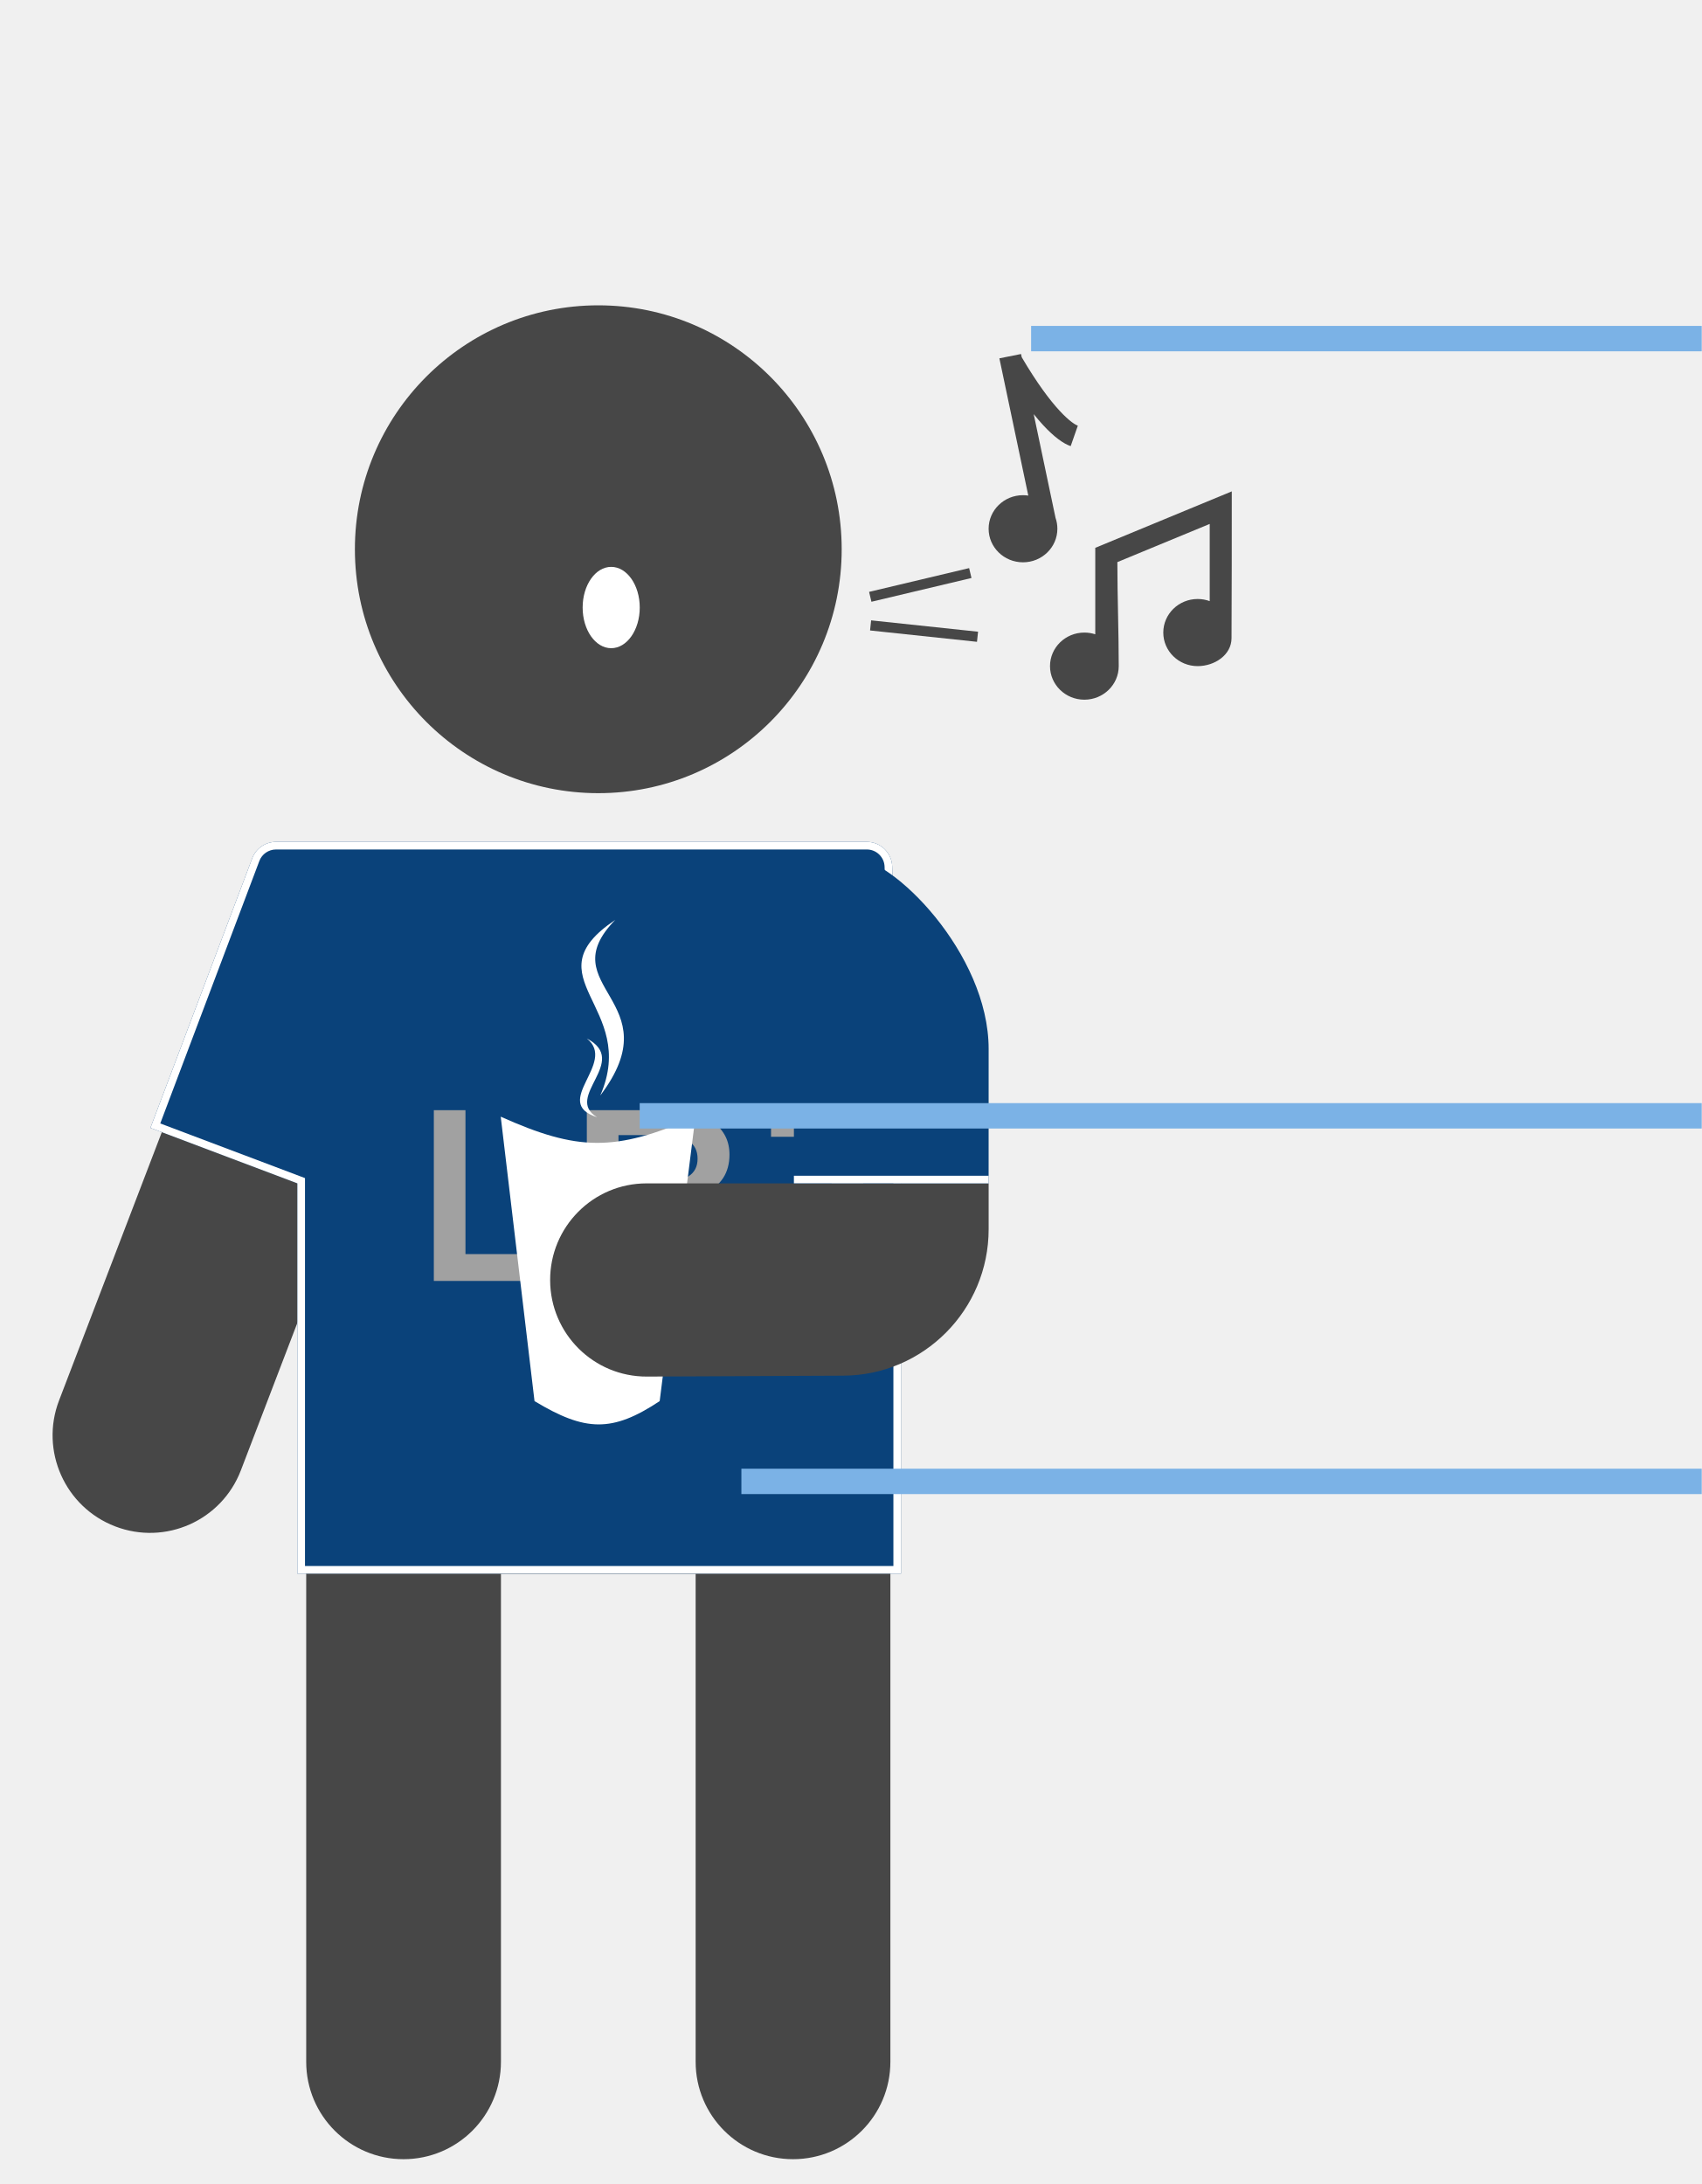
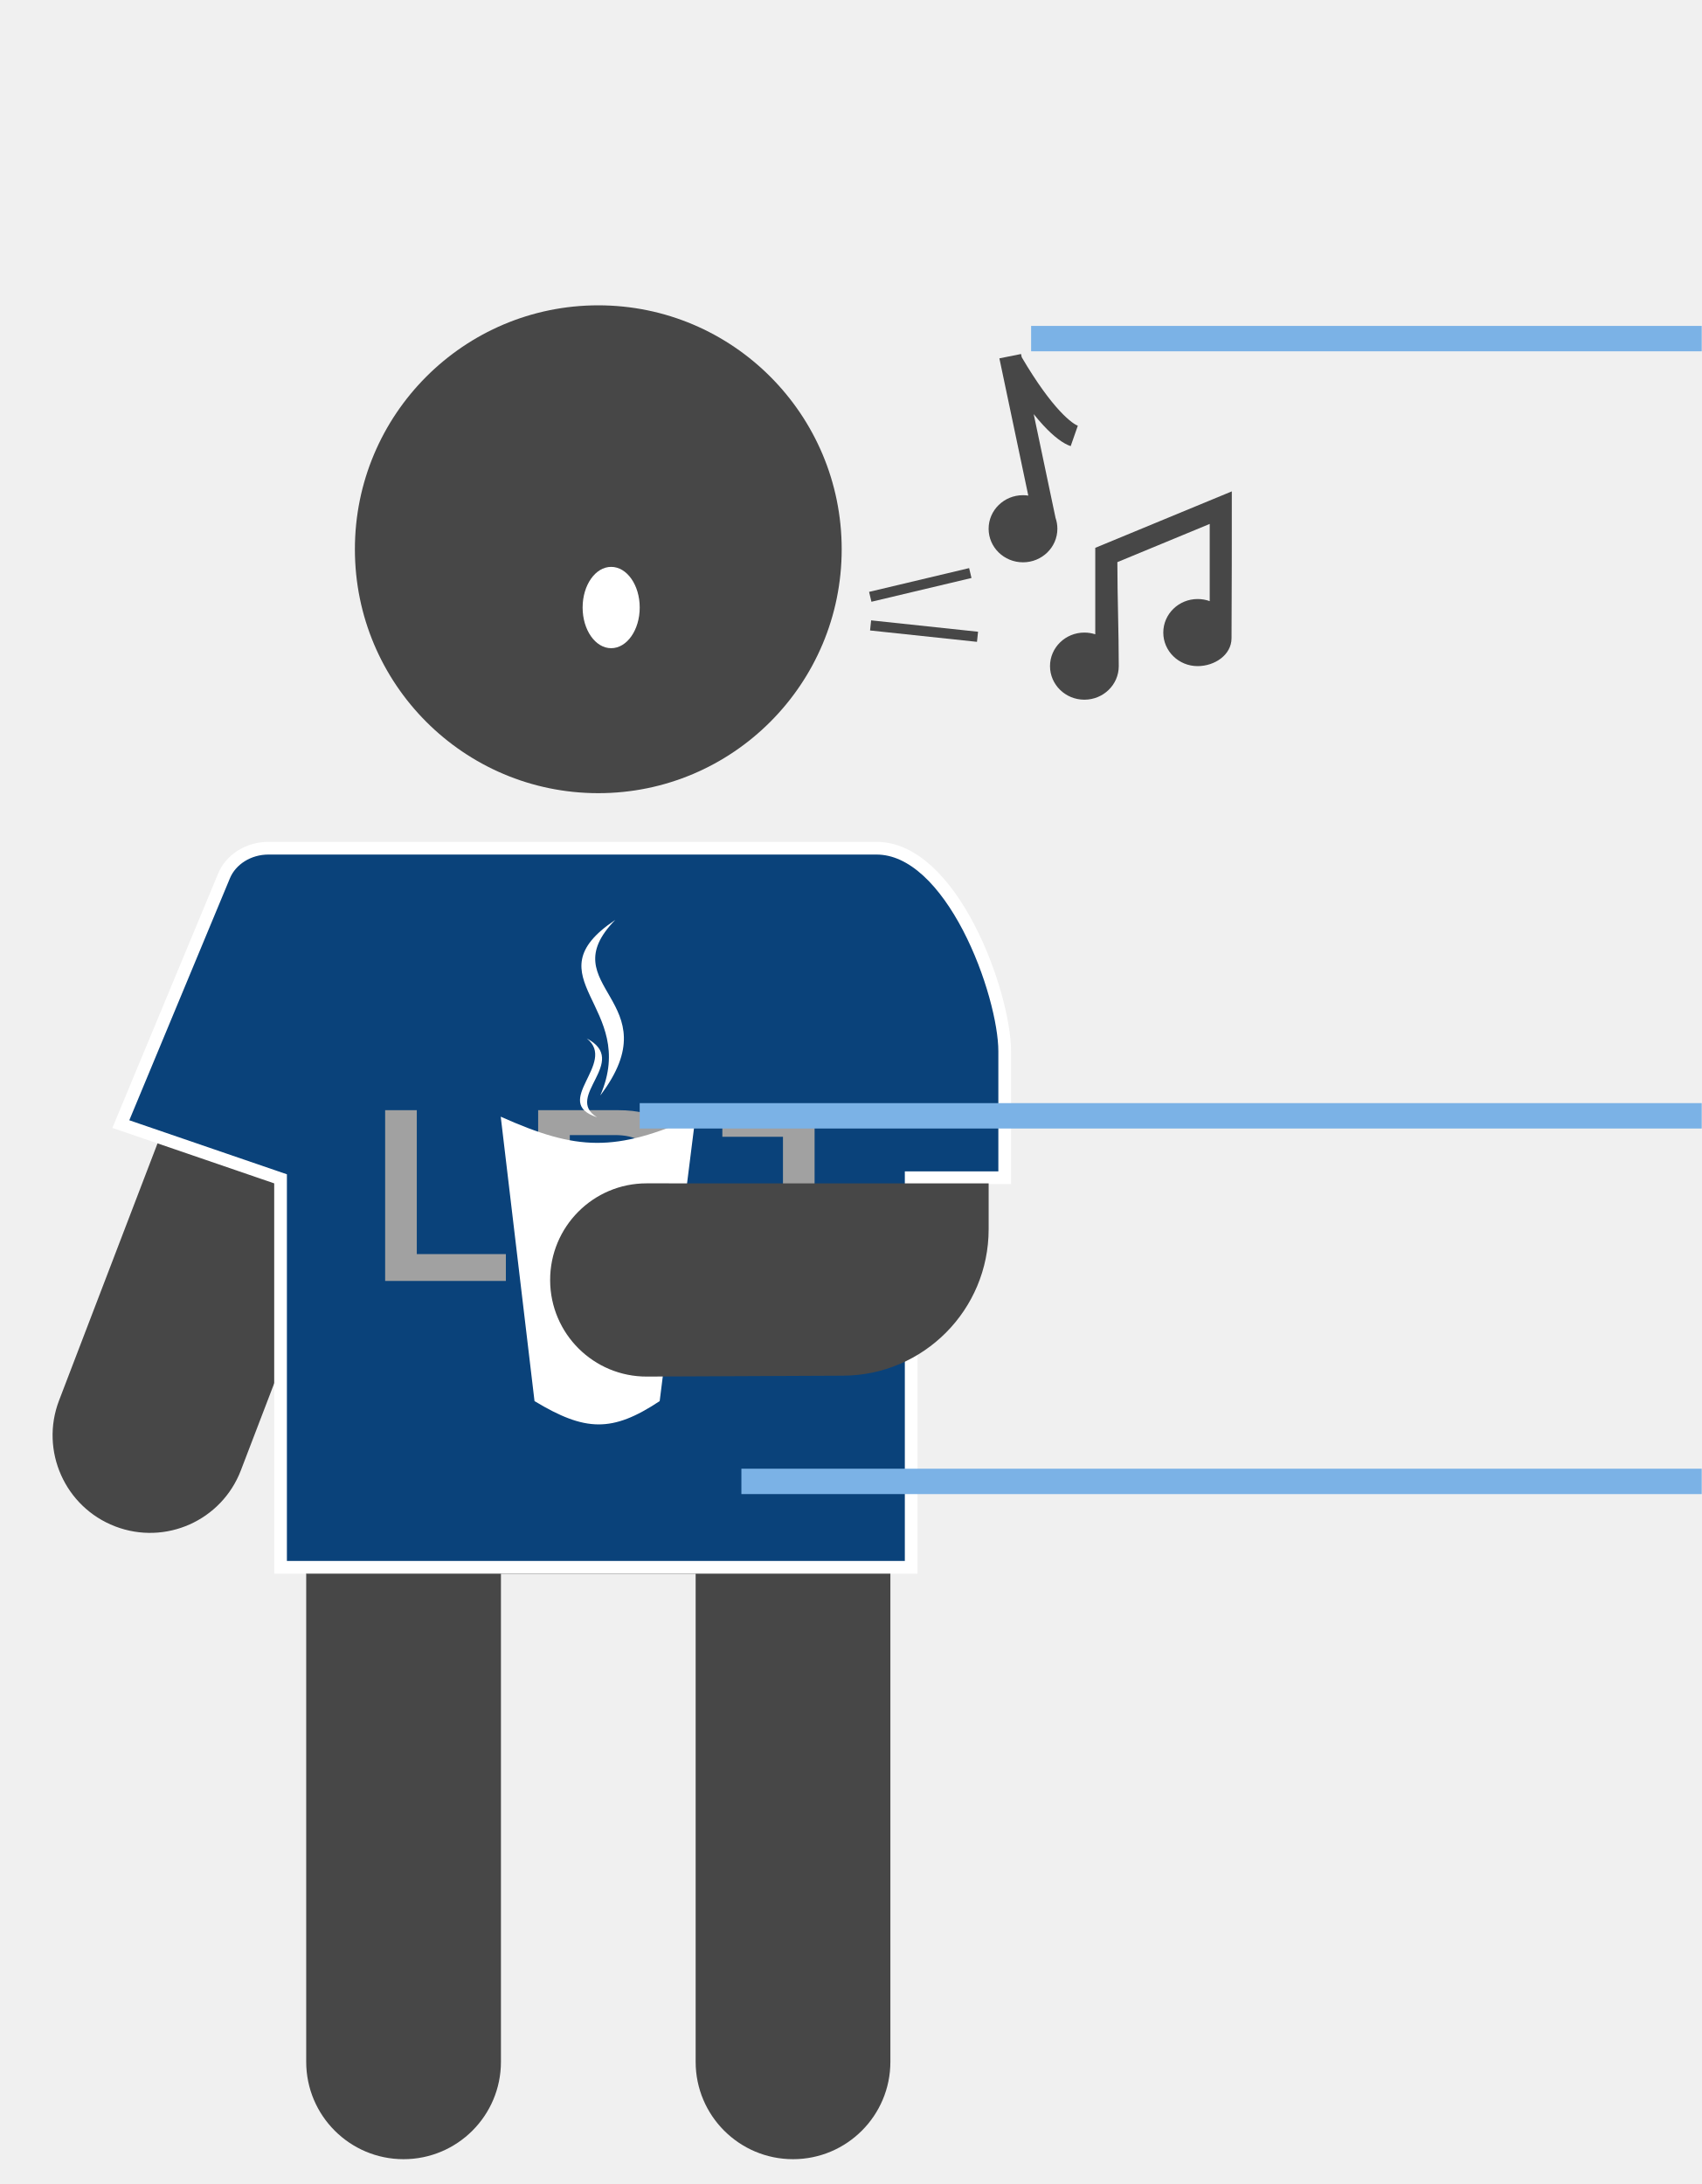
<svg xmlns="http://www.w3.org/2000/svg" width="67" height="86" viewBox="0 0 67 86" fill="none">
-   <g clip-path="url(#clip0_320_4559)">
+   <g clip-path="url(#clip0_403_3028)">
    <path fill-rule="evenodd" clip-rule="evenodd" d="M15.889 52.365C13.772 52.365 12.056 54.081 12.056 56.198V81.189C12.056 83.306 13.772 85.023 15.889 85.023C18.006 85.023 19.723 83.306 19.723 81.189V56.198C19.723 54.081 18.006 52.365 15.889 52.365ZM31.223 52.365C29.105 52.365 27.389 54.081 27.389 56.198V81.189C27.389 83.306 29.105 85.023 31.223 85.023C33.34 85.023 35.056 83.306 35.056 81.189V56.198C35.056 54.081 33.34 52.365 31.223 52.365Z" fill="#474747" />
    <path fill-rule="evenodd" clip-rule="evenodd" d="M12.056 51.181L9.483 57.9C8.725 59.878 6.509 60.865 4.532 60.104C2.556 59.344 1.568 57.124 2.325 55.147L9.035 37.626C9.584 36.193 10.745 35.176 12.106 34.76C13.871 33.988 24.619 32.996 35.056 34.808V61.97H12.056V51.181Z" fill="#474747" />
-     <mask id="path-3-inside-1_320_4559" fill="white">
-       <path d="M9.93 33.797C10.077 33.407 10.452 33.15 10.868 33.15C19.703 33.15 24.503 33.15 34.128 33.15C34.669 33.15 35.113 33.581 35.128 34.122L35.474 46.597V61.966H11.708V46.597L5.923 44.413L9.93 33.797Z" />
-     </mask>
-     <path d="M9.93 33.797C10.077 33.407 10.452 33.15 10.868 33.15C19.703 33.15 24.503 33.15 34.128 33.15C34.669 33.15 35.113 33.581 35.128 34.122L35.474 46.597V61.966H11.708V46.597L5.923 44.413L9.93 33.797Z" fill="#0A427A" />
-     <path d="M35.474 61.966V62.266H35.775V61.966H35.474ZM11.708 61.966H11.408V62.266H11.708V61.966ZM5.923 44.413L5.642 44.307L5.536 44.587L5.817 44.693L5.923 44.413ZM11.708 46.597H12.008V46.39L11.814 46.317L11.708 46.597ZM35.474 46.597H35.775L35.774 46.589L35.474 46.597ZM35.128 34.122L34.828 34.13L35.128 34.122ZM10.868 33.15V33.45V33.15ZM9.93 33.797L10.211 33.903L9.93 33.797ZM10.868 33.45C19.703 33.45 24.503 33.45 34.128 33.45V32.85C24.503 32.85 19.703 32.85 10.868 32.85L10.868 33.45ZM35.474 61.666H11.708V62.266H35.474V61.666ZM6.204 44.519L10.211 33.903L9.65 33.691L5.642 44.307L6.204 44.519ZM12.008 61.966V46.597H11.408V61.966H12.008ZM11.814 46.317L6.029 44.132L5.817 44.693L11.602 46.878L11.814 46.317ZM35.175 46.597V61.966H35.775V46.597H35.175ZM34.828 34.13L35.175 46.606L35.774 46.589L35.428 34.114L34.828 34.13ZM34.128 33.45C34.507 33.45 34.817 33.752 34.828 34.13L35.428 34.114C35.408 33.41 34.832 32.85 34.128 32.85V33.45ZM10.868 32.85C10.328 32.85 9.841 33.184 9.65 33.691L10.211 33.903C10.313 33.631 10.576 33.45 10.868 33.45L10.868 32.85Z" fill="white" mask="url(#path-3-inside-1_320_4559)" />
-     <path d="M17.081 50.44V43.716H18.326V49.383H21.834V50.44H17.081Z" fill="#A1A1A1" />
-     <path d="M23.105 50.44V43.716H26.248C27.053 43.716 27.667 43.876 28.088 44.196C28.51 44.51 28.721 44.932 28.721 45.464C28.721 45.823 28.638 46.13 28.472 46.386C28.305 46.636 28.082 46.831 27.801 46.972C27.526 47.106 27.226 47.174 26.9 47.174L27.073 46.828C27.449 46.828 27.788 46.898 28.088 47.039C28.389 47.174 28.625 47.372 28.797 47.635C28.976 47.897 29.066 48.224 29.066 48.614C29.066 49.191 28.845 49.639 28.404 49.959C27.964 50.279 27.309 50.44 26.44 50.44H23.105ZM24.351 49.46H26.363C26.83 49.46 27.188 49.383 27.437 49.229C27.686 49.076 27.81 48.829 27.81 48.49C27.81 48.157 27.686 47.913 27.437 47.76C27.188 47.599 26.83 47.52 26.363 47.52H24.255V46.549H26.114C26.549 46.549 26.881 46.472 27.111 46.319C27.347 46.165 27.465 45.935 27.465 45.627C27.465 45.313 27.347 45.08 27.111 44.926C26.881 44.772 26.549 44.696 26.114 44.696H24.351V49.46Z" fill="#A1A1A1" />
-     <path d="M31.727 50.536C31.299 50.536 30.903 50.452 30.539 50.286C30.181 50.119 29.887 49.879 29.657 49.565L30.367 48.711C30.552 48.967 30.753 49.159 30.97 49.287C31.194 49.415 31.437 49.479 31.699 49.479C32.395 49.479 32.743 49.066 32.743 48.24V44.763H30.357V43.716H33.989V48.173C33.989 48.967 33.794 49.559 33.405 49.95C33.021 50.34 32.462 50.536 31.727 50.536Z" fill="#A1A1A1" />
+     <path d="M35.875 46.626V61.716H11.046V46.597V46.419L10.877 46.361L4.758 44.263L8.822 34.487C9.09 33.844 9.781 33.4 10.569 33.4H34.509C35.228 33.4 35.902 33.733 36.52 34.298C37.138 34.865 37.684 35.652 38.138 36.523C39.049 38.271 39.557 40.292 39.557 41.396V46.376H36.125H35.875V46.626Z" fill="#0A427A" stroke="white" stroke-width="0.5" />
+     <path d="M15.164 50.44V43.716H16.41V49.383H19.917V50.44H15.164Z" fill="#A1A1A1" />
+     <path d="M21.188 50.44V43.716H24.332C25.137 43.716 25.75 43.876 26.172 44.196C26.593 44.51 26.804 44.933 26.804 45.464C26.804 45.823 26.721 46.13 26.555 46.386C26.389 46.636 26.165 46.831 25.884 46.972C25.609 47.107 25.309 47.174 24.983 47.174L25.156 46.828C25.533 46.828 25.871 46.898 26.172 47.039C26.472 47.174 26.708 47.372 26.881 47.635C27.06 47.897 27.149 48.224 27.149 48.615C27.149 49.191 26.929 49.639 26.488 49.959C26.047 50.279 25.392 50.44 24.523 50.44H21.188ZM22.434 49.46H24.447C24.913 49.46 25.271 49.383 25.52 49.229C25.769 49.076 25.894 48.829 25.894 48.49C25.894 48.157 25.769 47.913 25.52 47.76C25.271 47.6 24.913 47.52 24.447 47.52H22.338V46.55H24.197C24.632 46.55 24.964 46.473 25.194 46.319C25.43 46.165 25.549 45.935 25.549 45.627C25.549 45.314 25.43 45.08 25.194 44.926C24.964 44.773 24.632 44.696 24.197 44.696H22.434V49.46Z" fill="#A1A1A1" />
+     <path d="M29.811 50.536C29.383 50.536 28.987 50.452 28.622 50.286C28.265 50.12 27.971 49.879 27.741 49.566L28.45 48.711C28.635 48.967 28.837 49.159 29.054 49.287C29.277 49.415 29.52 49.479 29.782 49.479C30.478 49.479 30.827 49.066 30.827 48.24V44.763H28.44V43.716H32.072V48.173C32.072 48.967 31.878 49.559 31.488 49.95C31.105 50.34 30.546 50.536 29.811 50.536Z" fill="#A1A1A1" />
    <path d="M19.715 43.972C22.74 45.326 24.211 45.367 27.381 43.972L25.973 55.172C24.098 56.415 23.042 56.374 21.045 55.172L19.715 43.972Z" fill="white" />
-     <path d="M23.634 43.137C25.166 39.625 20.836 38.495 24.224 36.223C21.638 38.869 26.481 39.384 23.634 43.137Z" fill="white" />
-     <path d="M23.509 43.993C22.172 43.194 24.82 41.798 23.104 40.892C24.315 41.853 21.67 43.411 23.509 43.993Z" fill="white" />
+     <path d="M23.634 43.137C25.166 39.626 20.835 38.495 24.224 36.224C21.638 38.869 26.481 39.384 23.634 43.137Z" fill="white" />
+     <path d="M23.509 43.994C22.172 43.194 24.82 41.798 23.104 40.892C24.315 41.853 21.67 43.411 23.509 43.994Z" fill="white" />
    <ellipse cx="23.556" cy="21.628" rx="9.583" ry="9.605" fill="#474747" />
-     <ellipse cx="24.064" cy="23.923" rx="1.124" ry="1.601" fill="white" />
-     <path d="M48.498 19.349L43.123 21.572L43.123 24.977C42.988 24.933 42.844 24.909 42.694 24.909C41.947 24.909 41.341 25.5 41.341 26.23C41.341 26.96 41.947 27.552 42.694 27.552C43.441 27.552 44.047 26.96 44.047 26.23C44.047 24.875 43.993 23.498 43.993 22.134L47.629 20.631V23.671C47.481 23.617 47.321 23.587 47.154 23.587C46.407 23.587 45.801 24.179 45.801 24.909C45.801 25.639 46.407 26.23 47.154 26.23C47.824 26.23 48.485 25.789 48.488 25.132C48.498 23.222 48.498 21.244 48.498 19.349Z" fill="#474747" />
-     <path d="M40.699 16.307L41.559 20.393C41.606 20.527 41.631 20.671 41.631 20.821C41.631 21.55 41.025 22.142 40.278 22.142C39.53 22.142 38.924 21.55 38.924 20.821C38.924 20.091 39.53 19.499 40.278 19.499C40.349 19.499 40.418 19.505 40.486 19.515L39.348 14.11L40.2 13.94L40.227 14.066C40.829 15.09 41.33 15.753 41.714 16.169C42.115 16.604 42.361 16.738 42.436 16.763L42.155 17.567C41.868 17.471 41.502 17.207 41.068 16.738C40.952 16.612 40.828 16.469 40.699 16.307Z" fill="#474747" />
+     <ellipse cx="24.063" cy="23.923" rx="1.124" ry="1.601" fill="white" />
+     <path d="M48.499 19.349L43.123 21.572L43.123 24.977C42.988 24.933 42.844 24.909 42.694 24.909C41.947 24.909 41.341 25.501 41.341 26.23C41.341 26.96 41.947 27.552 42.694 27.552C43.442 27.552 44.048 26.96 44.048 26.23C44.048 24.875 43.993 23.499 43.993 22.135L47.629 20.631V23.671C47.481 23.617 47.321 23.588 47.154 23.588C46.407 23.588 45.801 24.179 45.801 24.909C45.801 25.639 46.407 26.23 47.154 26.23C47.824 26.23 48.485 25.789 48.488 25.133C48.499 23.222 48.499 21.244 48.499 19.349Z" fill="#474747" />
+     <path d="M40.699 16.307L41.559 20.393C41.606 20.527 41.631 20.671 41.631 20.821C41.631 21.551 41.025 22.142 40.278 22.142C39.53 22.142 38.924 21.551 38.924 20.821C38.924 20.091 39.53 19.499 40.278 19.499C40.349 19.499 40.418 19.505 40.486 19.515L39.348 14.111L40.2 13.94L40.227 14.066C40.829 15.09 41.33 15.753 41.714 16.169C42.116 16.604 42.361 16.738 42.436 16.764L42.155 17.567C41.868 17.472 41.502 17.208 41.068 16.738C40.952 16.612 40.829 16.469 40.699 16.307Z" fill="#474747" />
    <path d="M34.264 23.501L38.203 22.565" stroke="#474747" stroke-width="0.4" />
-     <path d="M34.277 24.627L38.487 25.074" stroke="#474747" stroke-width="0.4" />
-     <path fill-rule="evenodd" clip-rule="evenodd" d="M38.925 46.598L38.925 48.402C38.925 51.578 36.363 54.157 33.194 54.171L25.473 54.206C23.375 54.215 21.668 52.518 21.66 50.416C21.652 48.31 23.354 46.598 25.456 46.598L32.059 46.598C34.602 46.598 38.908 46.598 38.925 46.598Z" fill="#474747" />
-     <g clip-path="url(#clip1_320_4559)">
-       <path fill-rule="evenodd" clip-rule="evenodd" d="M38.925 41.304L38.924 46.626C35.165 46.626 34.726 46.626 31.258 46.626L31.258 36.877C31.258 35.489 32.454 33.755 33.533 33.755C35.138 33.755 38.925 37.544 38.925 41.304Z" fill="#0A427A" />
-       <line x1="29.419" y1="46.447" x2="48.083" y2="46.447" stroke="white" stroke-width="0.3" />
-     </g>
+     <path d="M34.277 24.627L38.487 25.075" stroke="#474747" stroke-width="0.4" />
+     <path fill-rule="evenodd" clip-rule="evenodd" d="M38.925 46.598L38.925 48.402C38.925 51.578 36.363 54.157 33.194 54.171L25.473 54.206C23.375 54.215 21.668 52.518 21.66 50.416C21.652 48.309 23.354 46.597 25.456 46.597L32.059 46.598C34.602 46.598 38.908 46.598 38.925 46.598Z" fill="#474747" />
    <line x1="29.19" y1="58.333" x2="68.635" y2="58.333" stroke="#7BB2E6" />
    <line x1="25.186" y1="43.938" x2="71.572" y2="43.938" stroke="#7BB2E6" />
    <line x1="40.597" y1="13.333" x2="68.635" y2="13.333" stroke="#7BB2E6" />
  </g>
  <defs>
-     <clipPath id="clip0_320_4559">
+     <clipPath id="clip0_403_3028">
      <rect width="67" height="85" fill="white" transform="translate(0 0.0185547)" />
-     </clipPath>
-     <clipPath id="clip1_320_4559">
-       <rect width="7.667" height="13.063" fill="white" transform="translate(31.2578 33.5342)" />
    </clipPath>
  </defs>
</svg>
